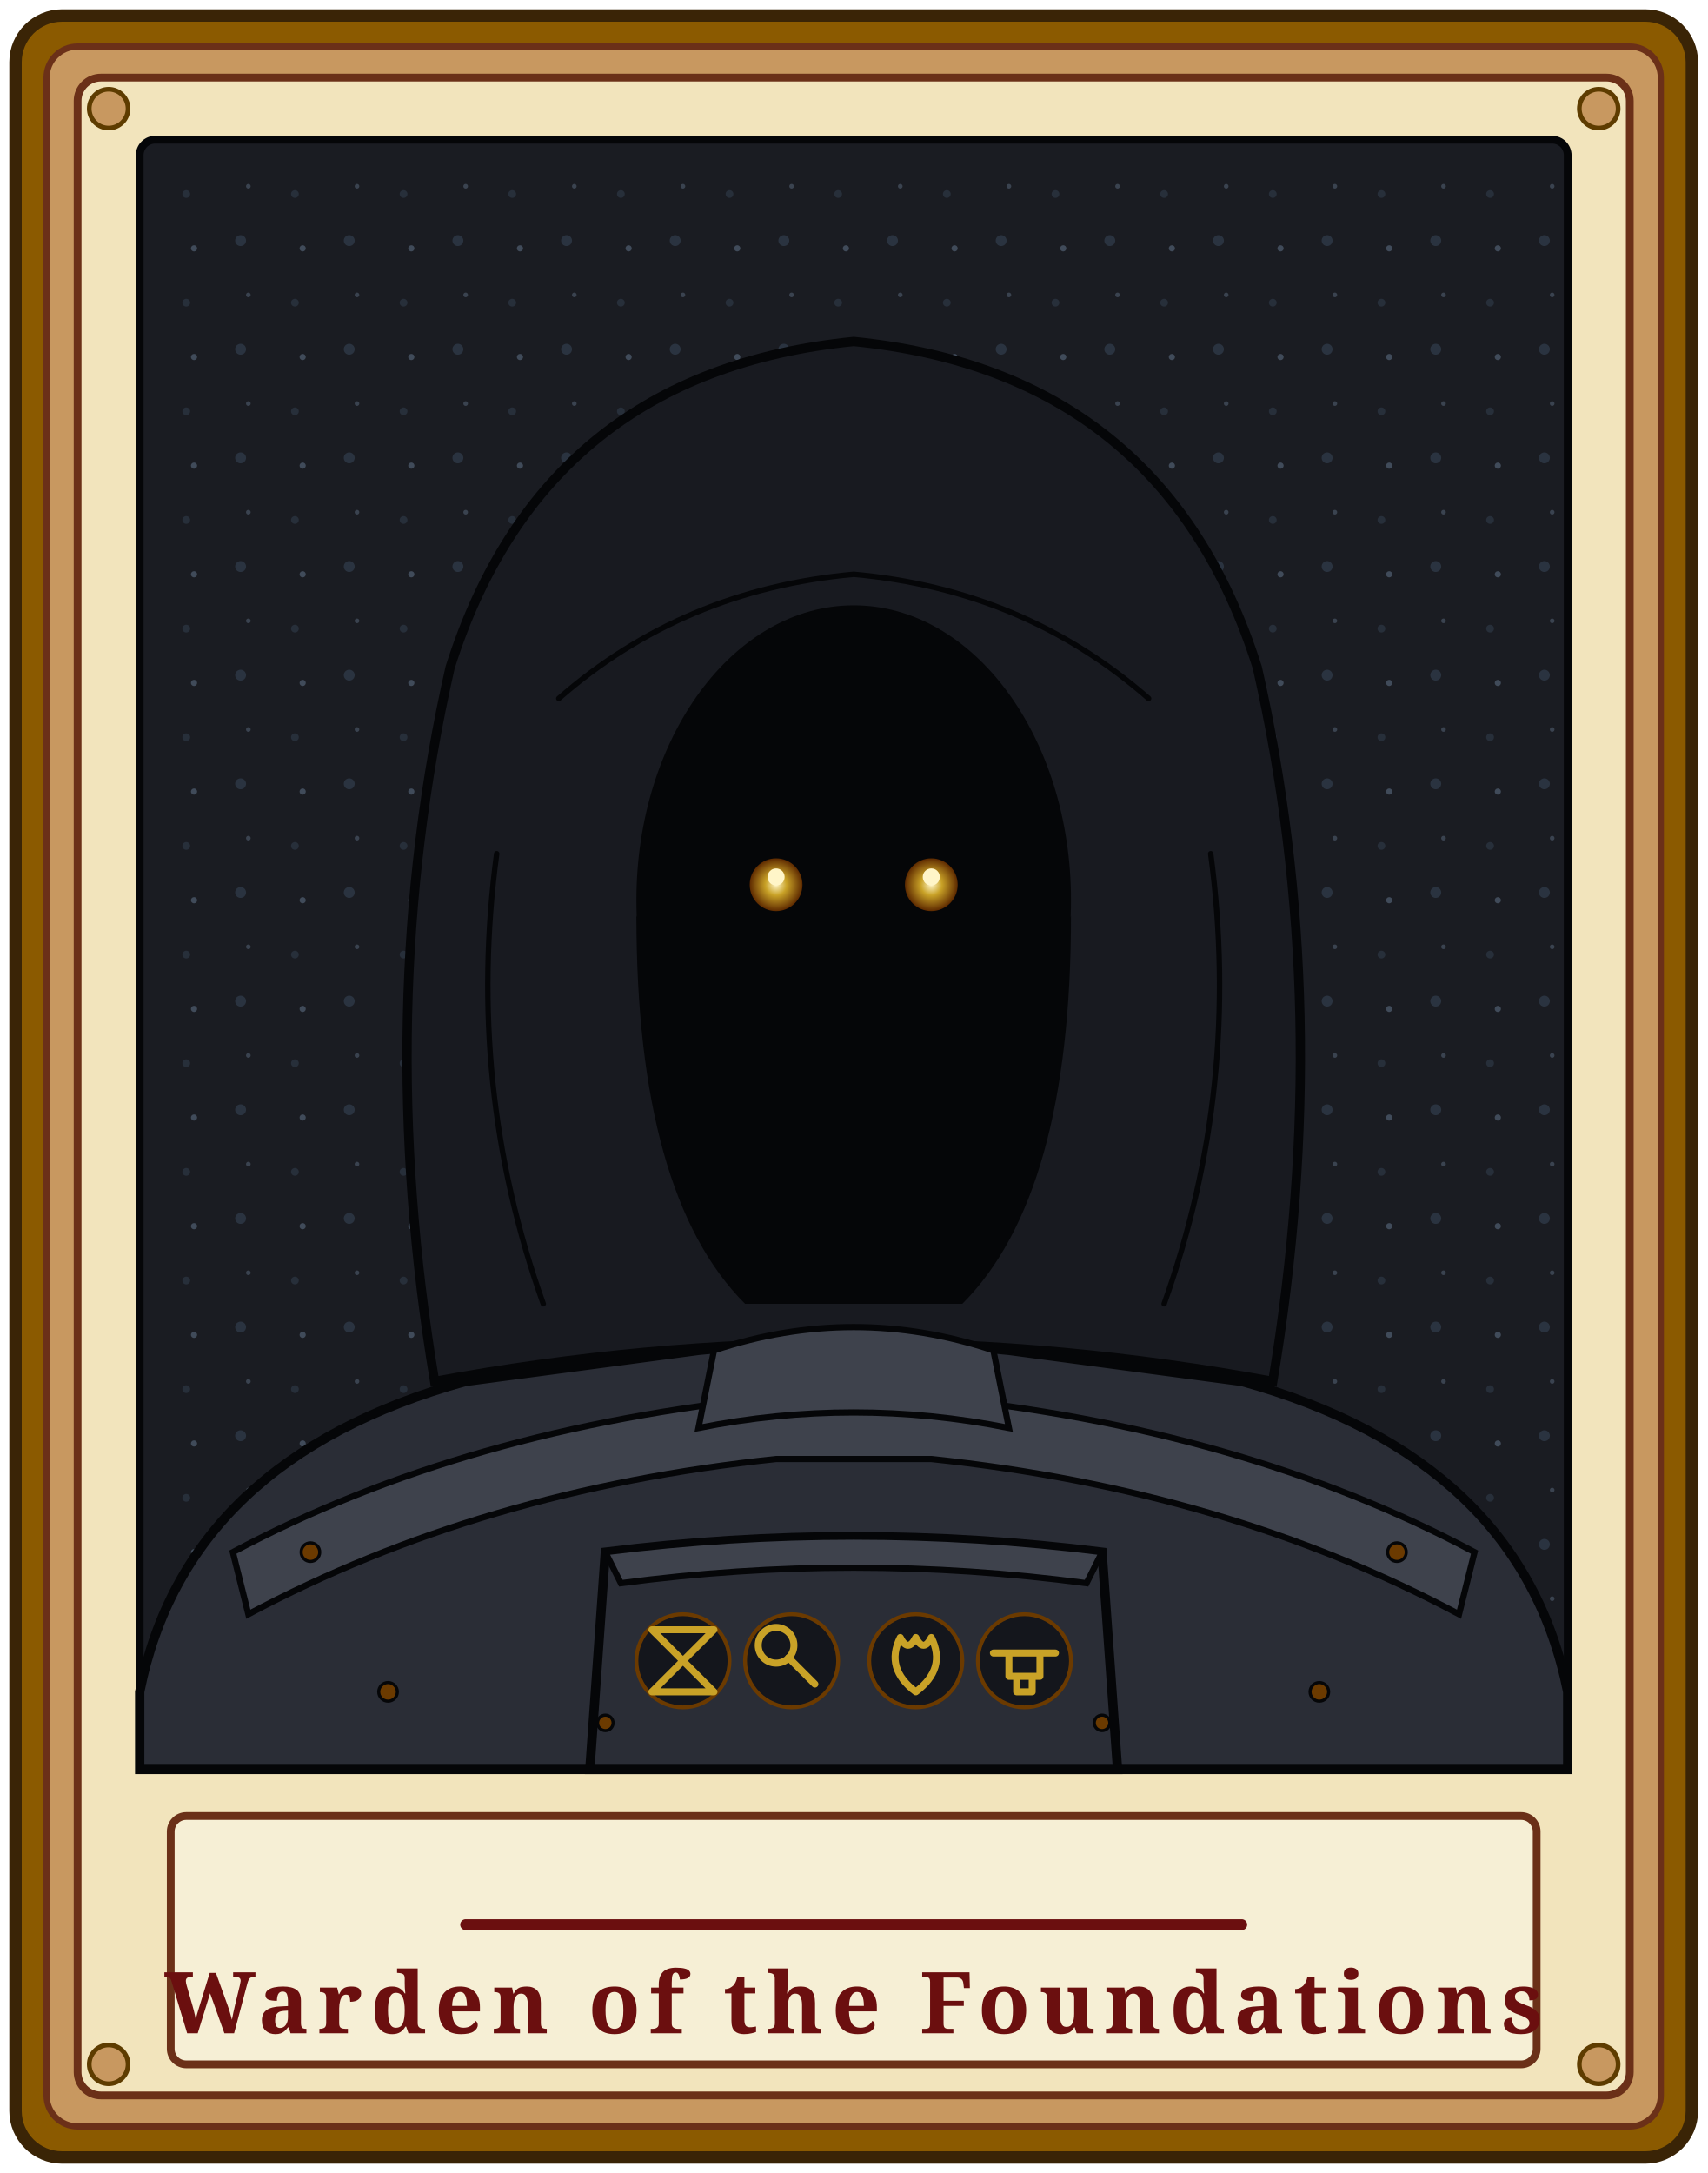
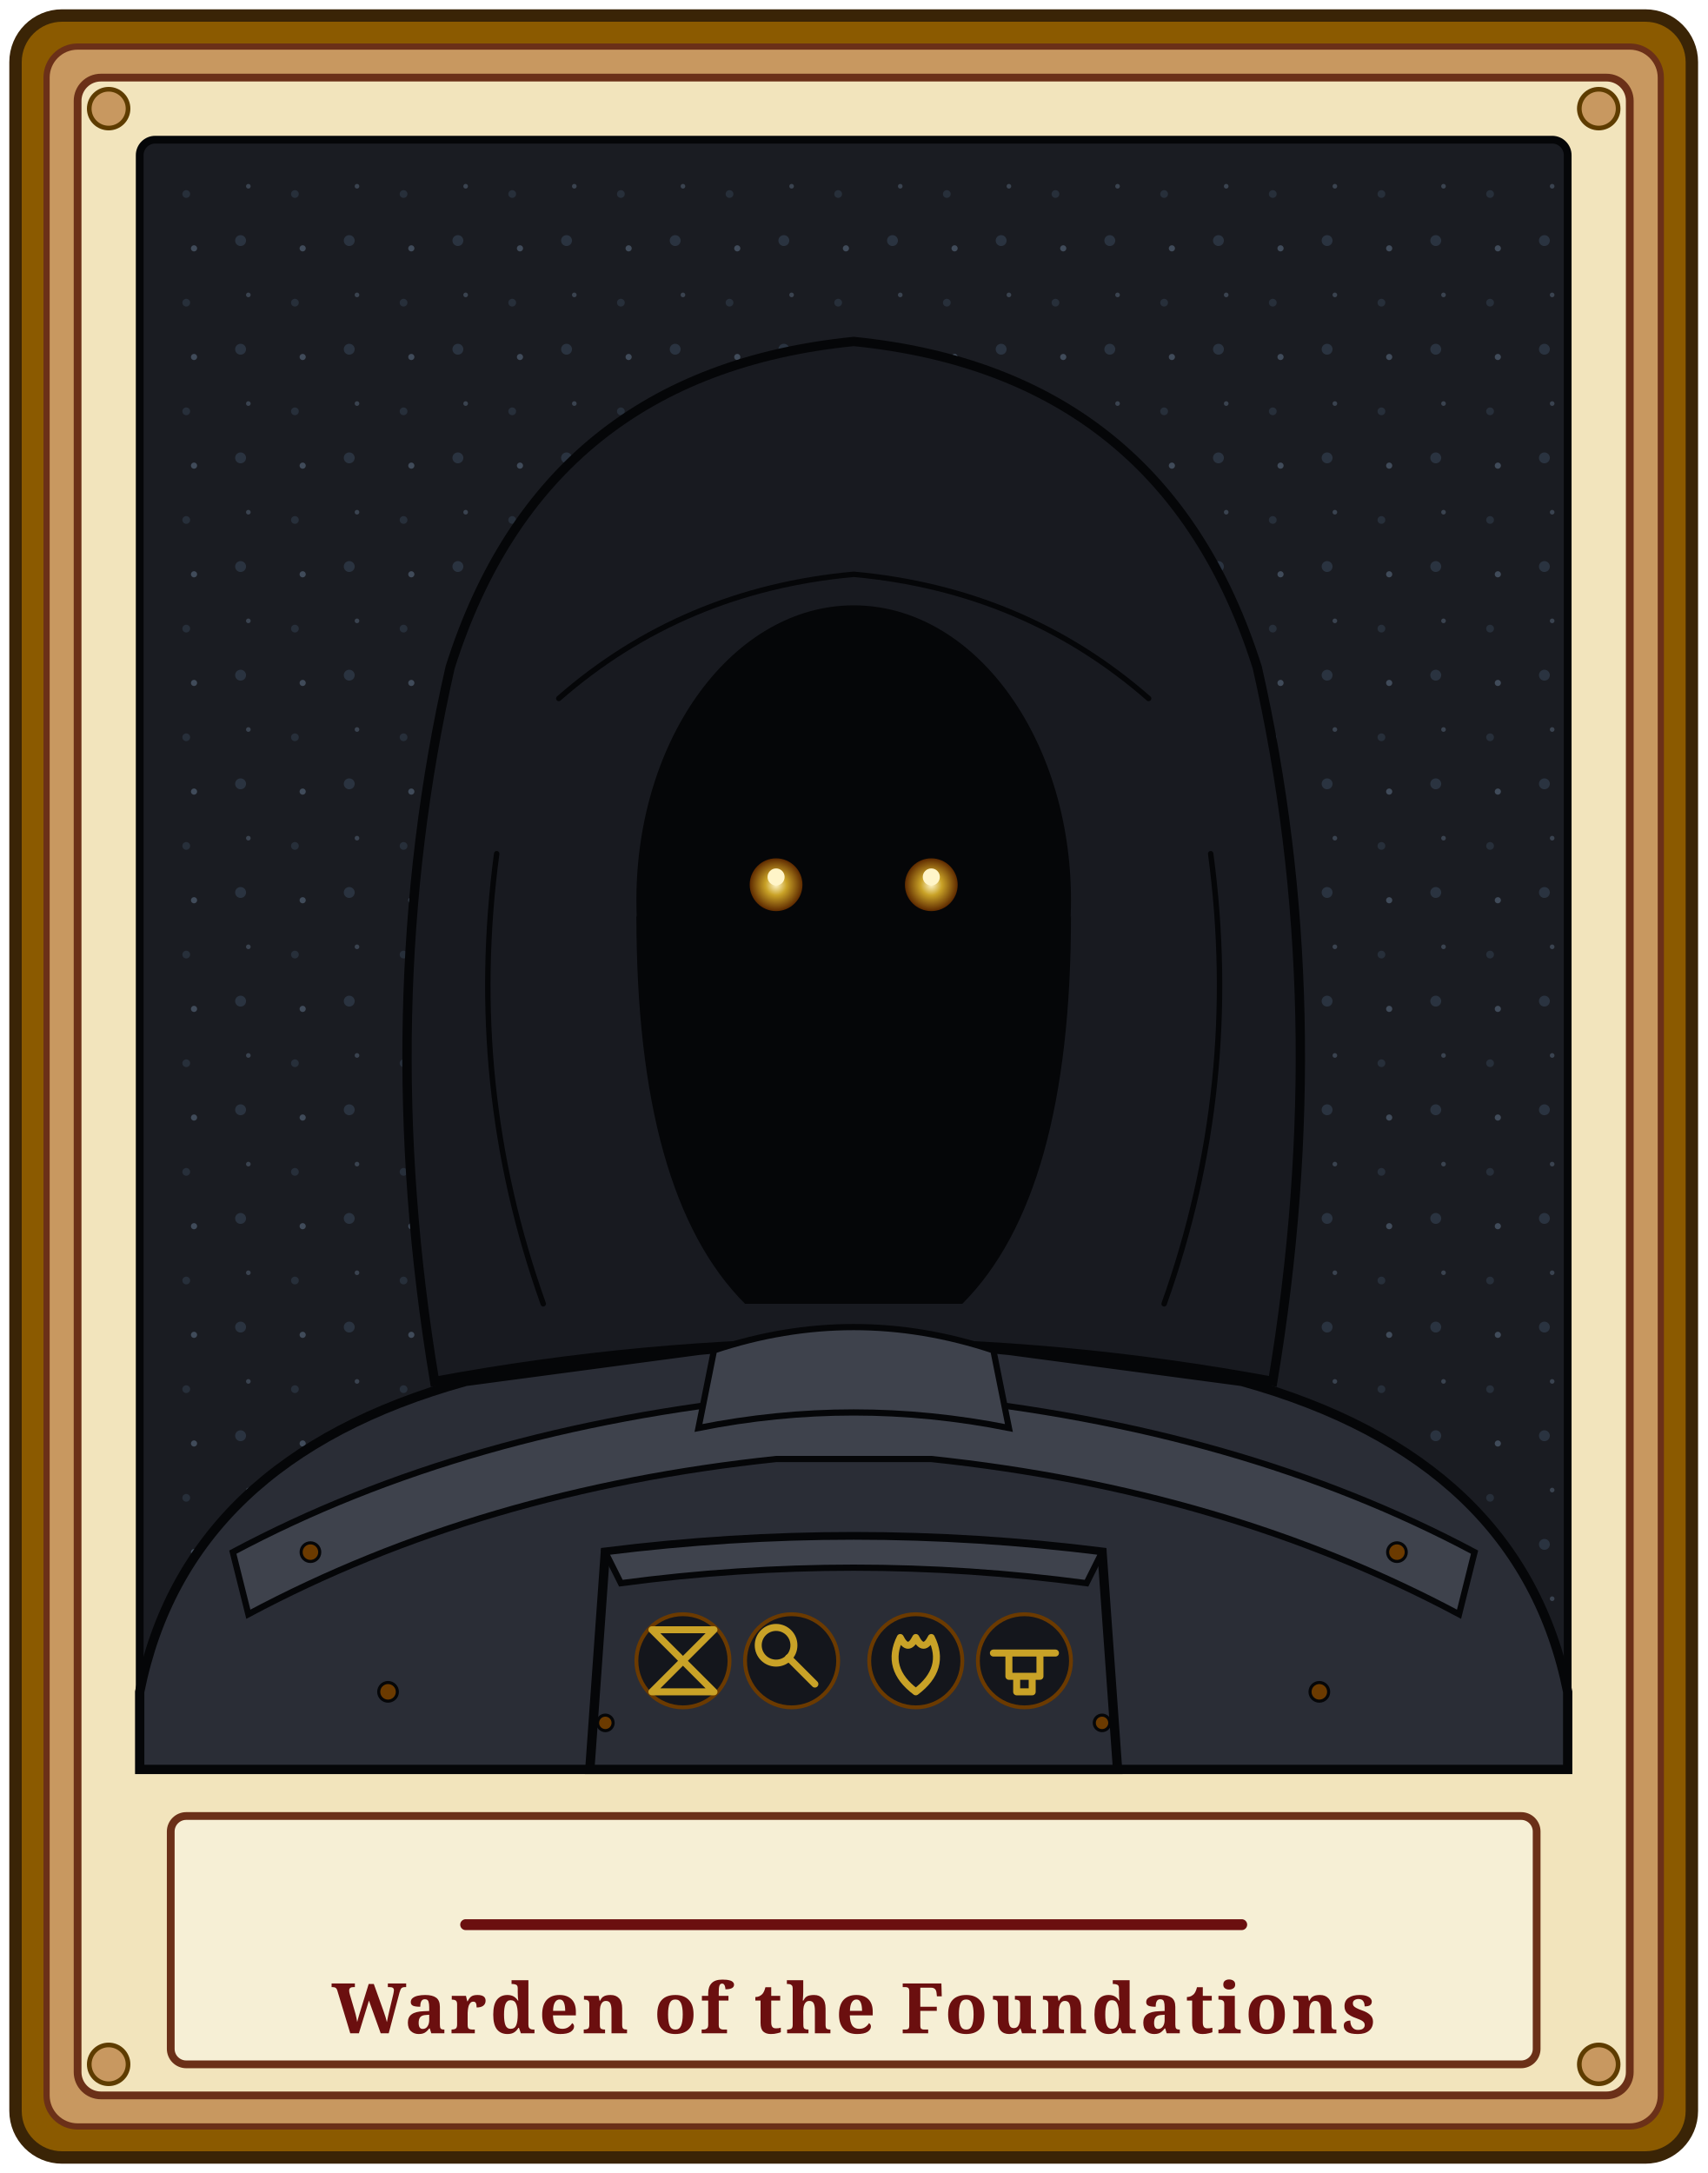
<svg xmlns="http://www.w3.org/2000/svg" viewBox="0 0 220 280" role="img" aria-labelledby="warden01-title warden01-desc">
  <defs>
    <pattern id="warden01-stipple" x="0" y="0" width="14" height="14" patternUnits="userSpaceOnUse">
      <rect width="14" height="14" fill="#1a1c22" />
      <circle cx="3" cy="3" r="0.7" fill="#3a4a5e" opacity="0.5" />
      <circle cx="10" cy="11" r="0.5" fill="#3a4a5e" opacity="0.4" />
      <circle cx="11" cy="4" r="0.4" fill="#5a6a7e" opacity="0.6" />
      <circle cx="4" cy="10" r="0.3" fill="#5a6a7e" opacity="0.5" />
    </pattern>
    <radialGradient id="warden01-eye" cx="0.5" cy="0.5" r="0.5">
      <stop offset="0%" stop-color="#fff5c8" />
      <stop offset="40%" stop-color="#c9a227" />
      <stop offset="100%" stop-color="#5e2a00" />
    </radialGradient>
  </defs>
  <style>
    .frame-outer { fill: #8b5a00; stroke: #3a2406; stroke-width: 1.6; }
    .frame-mid   { fill: #c89860; stroke: #6b3018; stroke-width: 0.8; }
    .frame-mat   { fill: #f2e4bc; stroke: #6b3018; stroke-width: 1.0; }
    .bg-field    { fill: url(#warden01-stipple); stroke: #050608; stroke-width: 1.0; }
    .plate       { fill: #2a2d36; stroke: #050608; stroke-width: 1.2; }
    .plate-edge  { fill: #3e424c; stroke: #050608; stroke-width: 0.8; }
    .rivet       { fill: #6b3a00; stroke: #050608; stroke-width: 0.4; }
    .hood        { fill: #181a20; stroke: #050608; stroke-width: 1.2; }
    .hood-fold   { fill: none;    stroke: #050608; stroke-width: 0.7; stroke-linecap: round; }
    .face-shadow { fill: #050608; }
    .eye-glow    { fill: url(#warden01-eye); }
    .sigil-bg    { fill: #14161c; stroke: #6b3a00; stroke-width: 0.5; }
    .sigil       { stroke: #c9a227; stroke-width: 0.9; fill: none; stroke-linecap: round; stroke-linejoin: round; }
    .nameplate   { fill: #f6efd5; stroke: #6b3018; stroke-width: 1.0; }
    .name-blank  { stroke: #6b0f0f; stroke-width: 1.4; fill: none; stroke-linecap: round; }
-     .title       { font-family: Georgia, serif; font-size: 11px; fill: #6b0f0f; font-weight: 700; text-anchor: middle; letter-spacing: 0.10em; text-transform: uppercase; }
+     .title       { font-family: Georgia, serif; font-size: 9px;  fill: #6b0f0f; font-weight: 700; text-anchor: middle; letter-spacing: 0.05em; text-transform: uppercase; }
    .stud        { fill: #c89860; stroke: #5e3c00; stroke-width: 0.6; }
  </style>
  <rect class="frame-outer" x="2" y="2" width="216" height="276" rx="6" />
  <rect class="frame-mid" x="6" y="6" width="208" height="268" rx="4" />
  <rect class="frame-mat" x="10" y="10" width="200" height="260" rx="3" />
  <rect class="bg-field" x="18" y="18" width="184" height="210" rx="2" />
  <path class="plate" d="M 18 228 L 18 218 Q 24 188, 60 178 L 90 174 Q 110 172, 130 174 L 160 178 Q 196 188, 202 218 L 202 228 Z" />
  <path class="plate-edge" d="M 30 200 Q 60 184, 100 180 L 120 180 Q 160 184, 190 200 L 188 208 Q 158 192, 120 188 L 100 188 Q 62 192, 32 208 Z" />
  <path class="hood" d="M 56 178 Q 48 130, 58 86 Q 70 48, 110 44 Q 150 48, 162 86 Q 172 130, 164 178 Q 110 168, 56 178 Z" />
  <path class="hood-fold" d="M 72 90 Q 88 76, 110 74 Q 132 76, 148 90" />
  <path class="hood-fold" d="M 64 110 Q 60 140, 70 168" />
  <path class="hood-fold" d="M 156 110 Q 160 140, 150 168" />
  <ellipse class="face-shadow" cx="110" cy="116" rx="28" ry="38" />
  <path class="face-shadow" d="M 82 118 Q 82 154, 96 168 L 124 168 Q 138 154, 138 118 Q 128 134, 110 134 Q 92 134, 82 118 Z" />
  <circle class="eye-glow" cx="100" cy="114" r="3.4" />
  <circle class="eye-glow" cx="120" cy="114" r="3.4" />
  <circle fill="#fff5c8" cx="100" cy="113" r="1.1" />
  <circle fill="#fff5c8" cx="120" cy="113" r="1.1" />
  <path class="plate-edge" d="M 92 174 Q 110 168, 128 174 L 130 184 Q 110 180, 90 184 Z" />
  <path class="plate" d="M 76 228 L 78 200 Q 110 196, 142 200 L 144 228 Z" />
  <path class="plate-edge" d="M 78 200 Q 110 196, 142 200 L 140 204 Q 110 200, 80 204 Z" />
  <circle class="sigil-bg" cx="88" cy="214" r="6" />
  <path class="sigil" d="M 84 210 L 92 210 L 88 214 L 92 218 L 84 218 L 88 214 Z" />
  <circle class="sigil-bg" cx="102" cy="214" r="6" />
  <circle class="sigil" cx="100" cy="212" r="2.3" />
  <line class="sigil" x1="101.6" y1="213.6" x2="105" y2="217" />
  <circle class="sigil-bg" cx="118" cy="214" r="6" />
  <path class="sigil" d="M 118 218 Q 114 215, 116 211 Q 117 213, 118 211 Q 119 213, 120 211 Q 122 215, 118 218 Z" />
  <circle class="sigil-bg" cx="132" cy="214" r="6" />
  <path class="sigil" d="M 128 213 L 136 213 M 130 213 L 130 216 L 134 216 L 134 213 M 131 216 L 131 218 L 133 218 L 133 216" />
  <circle class="rivet" cx="40" cy="200" r="1.2" />
  <circle class="rivet" cx="180" cy="200" r="1.2" />
  <circle class="rivet" cx="50" cy="218" r="1.2" />
  <circle class="rivet" cx="170" cy="218" r="1.2" />
  <circle class="rivet" cx="78" cy="222" r="1.0" />
  <circle class="rivet" cx="142" cy="222" r="1.0" />
  <rect class="nameplate" x="22" y="234" width="176" height="32" rx="2" />
  <line class="name-blank" x1="60" y1="248" x2="160" y2="248" />
  <text class="title" x="110" y="262">Warden of the Foundations</text>
  <circle class="stud" cx="14" cy="14" r="2.5" />
  <circle class="stud" cx="206" cy="14" r="2.5" />
  <circle class="stud" cx="14" cy="266" r="2.5" />
  <circle class="stud" cx="206" cy="266" r="2.5" />
</svg>
